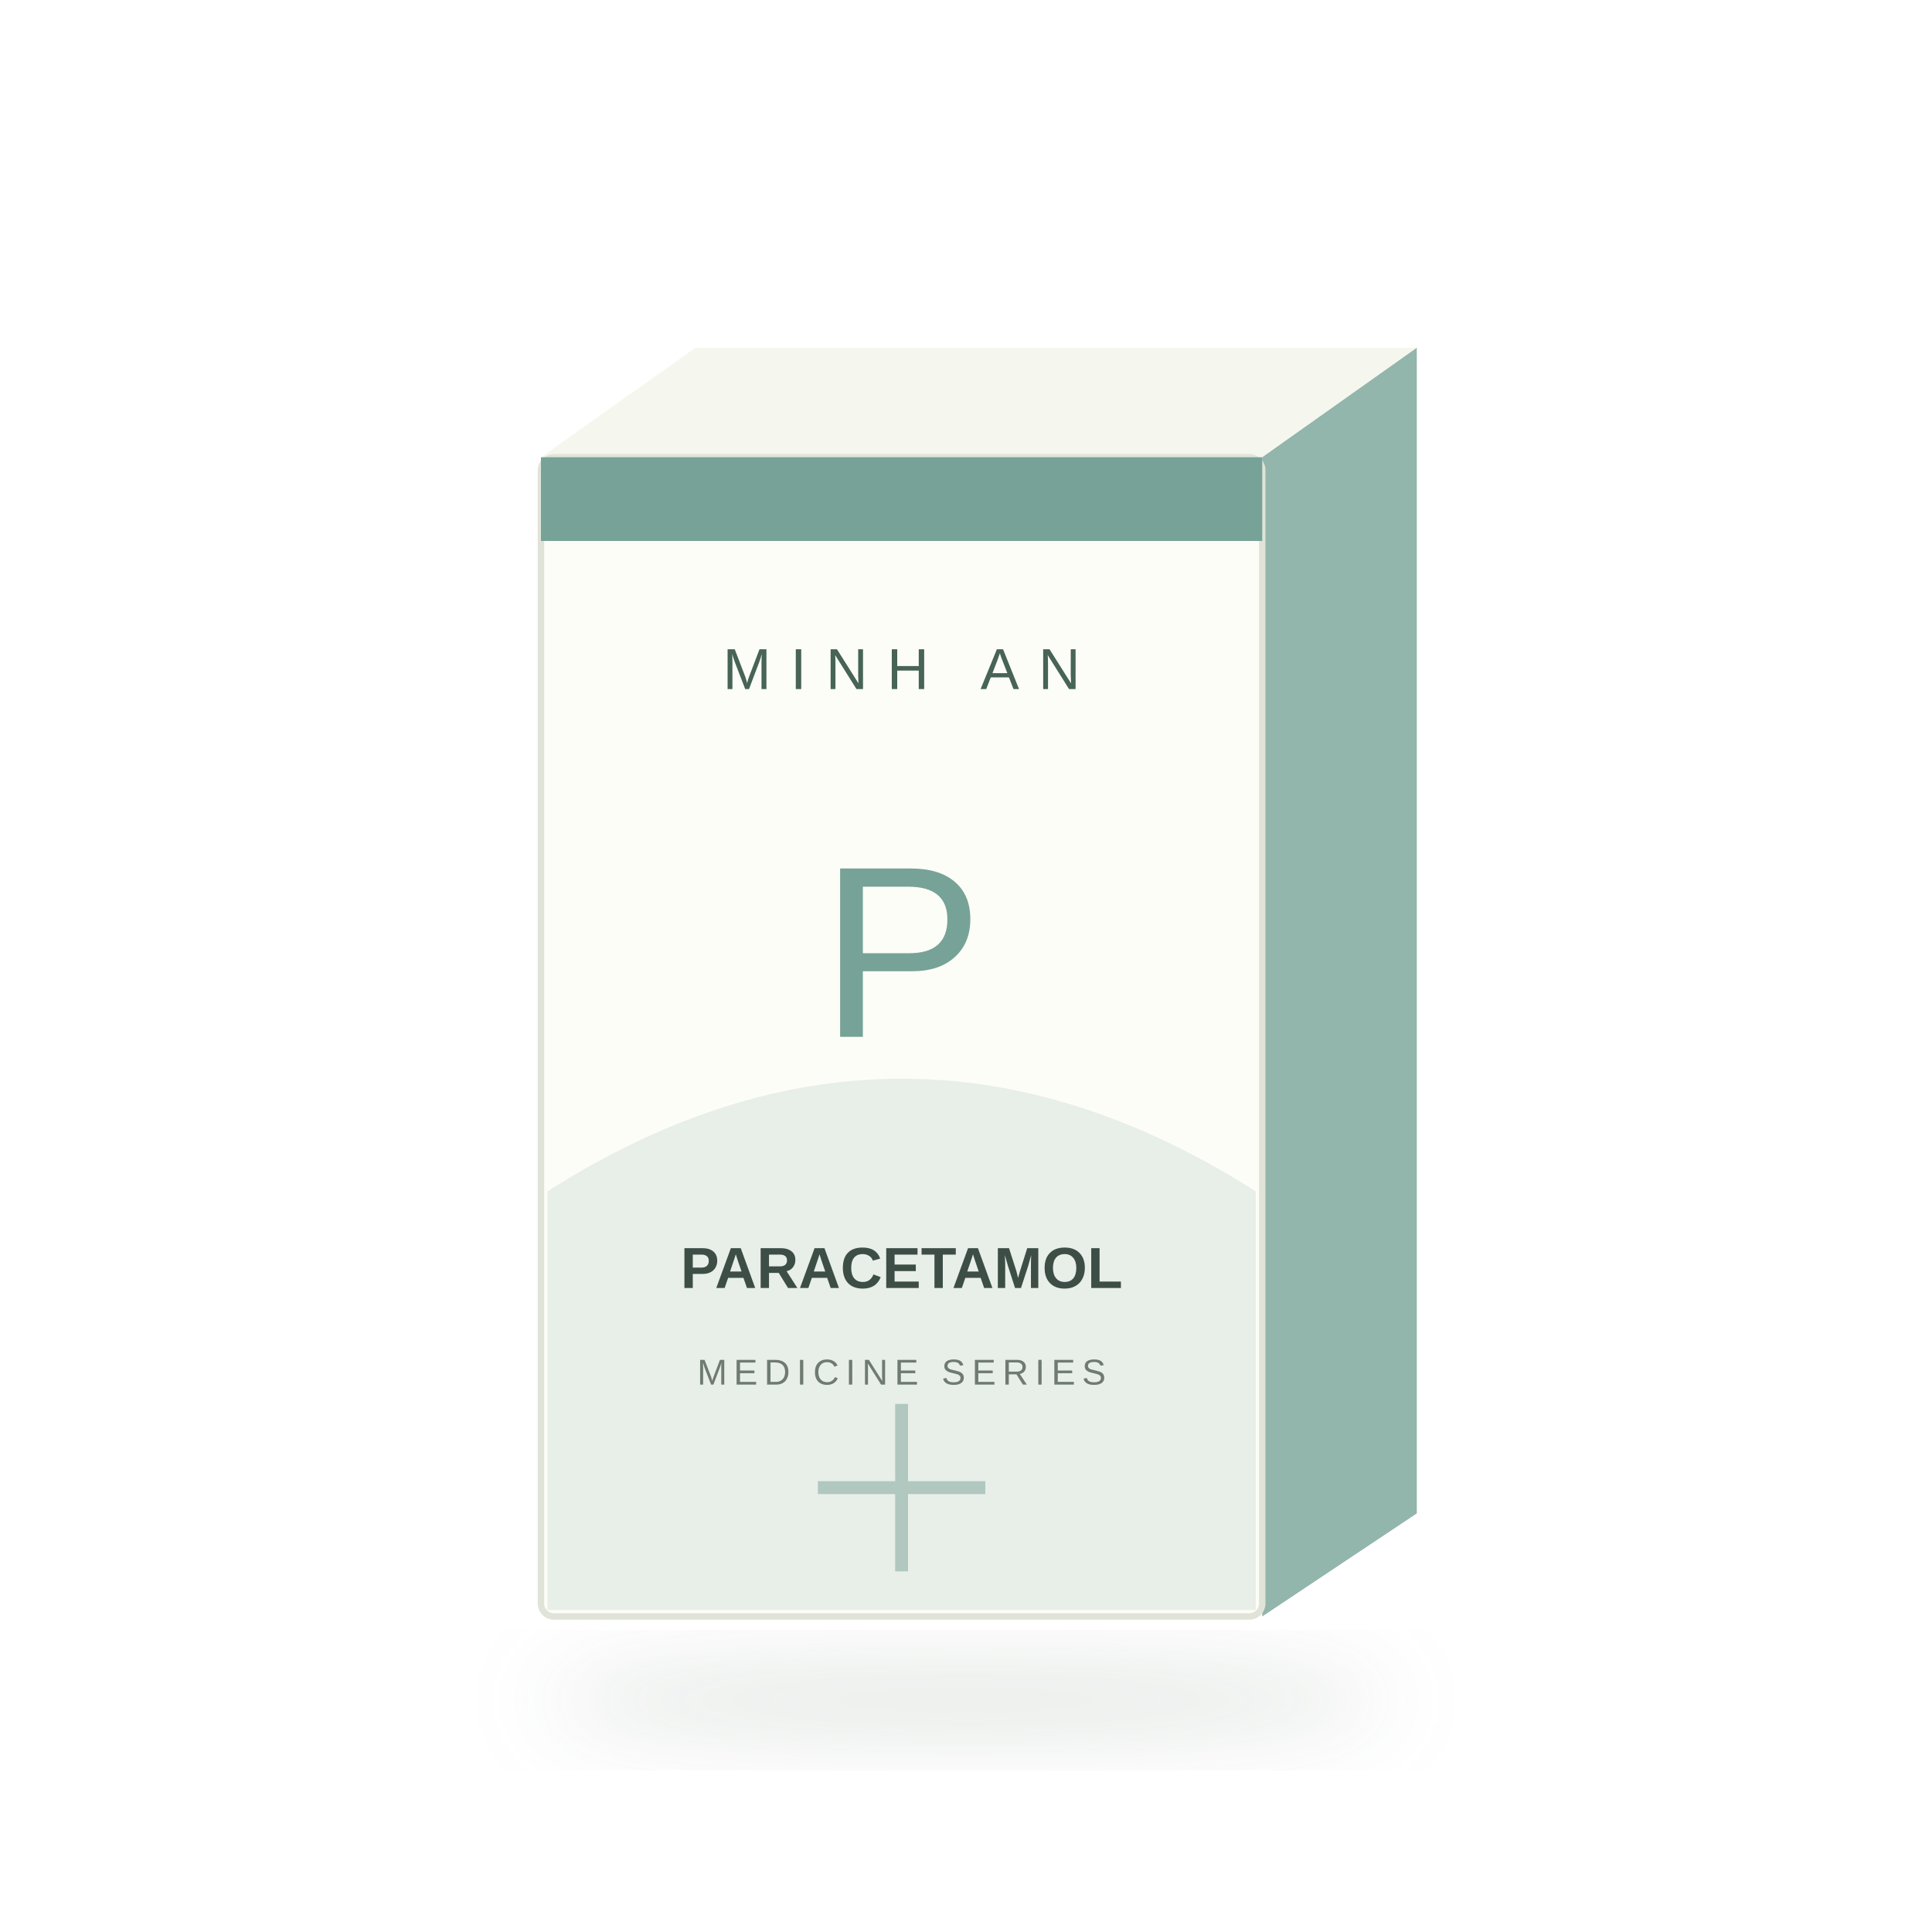
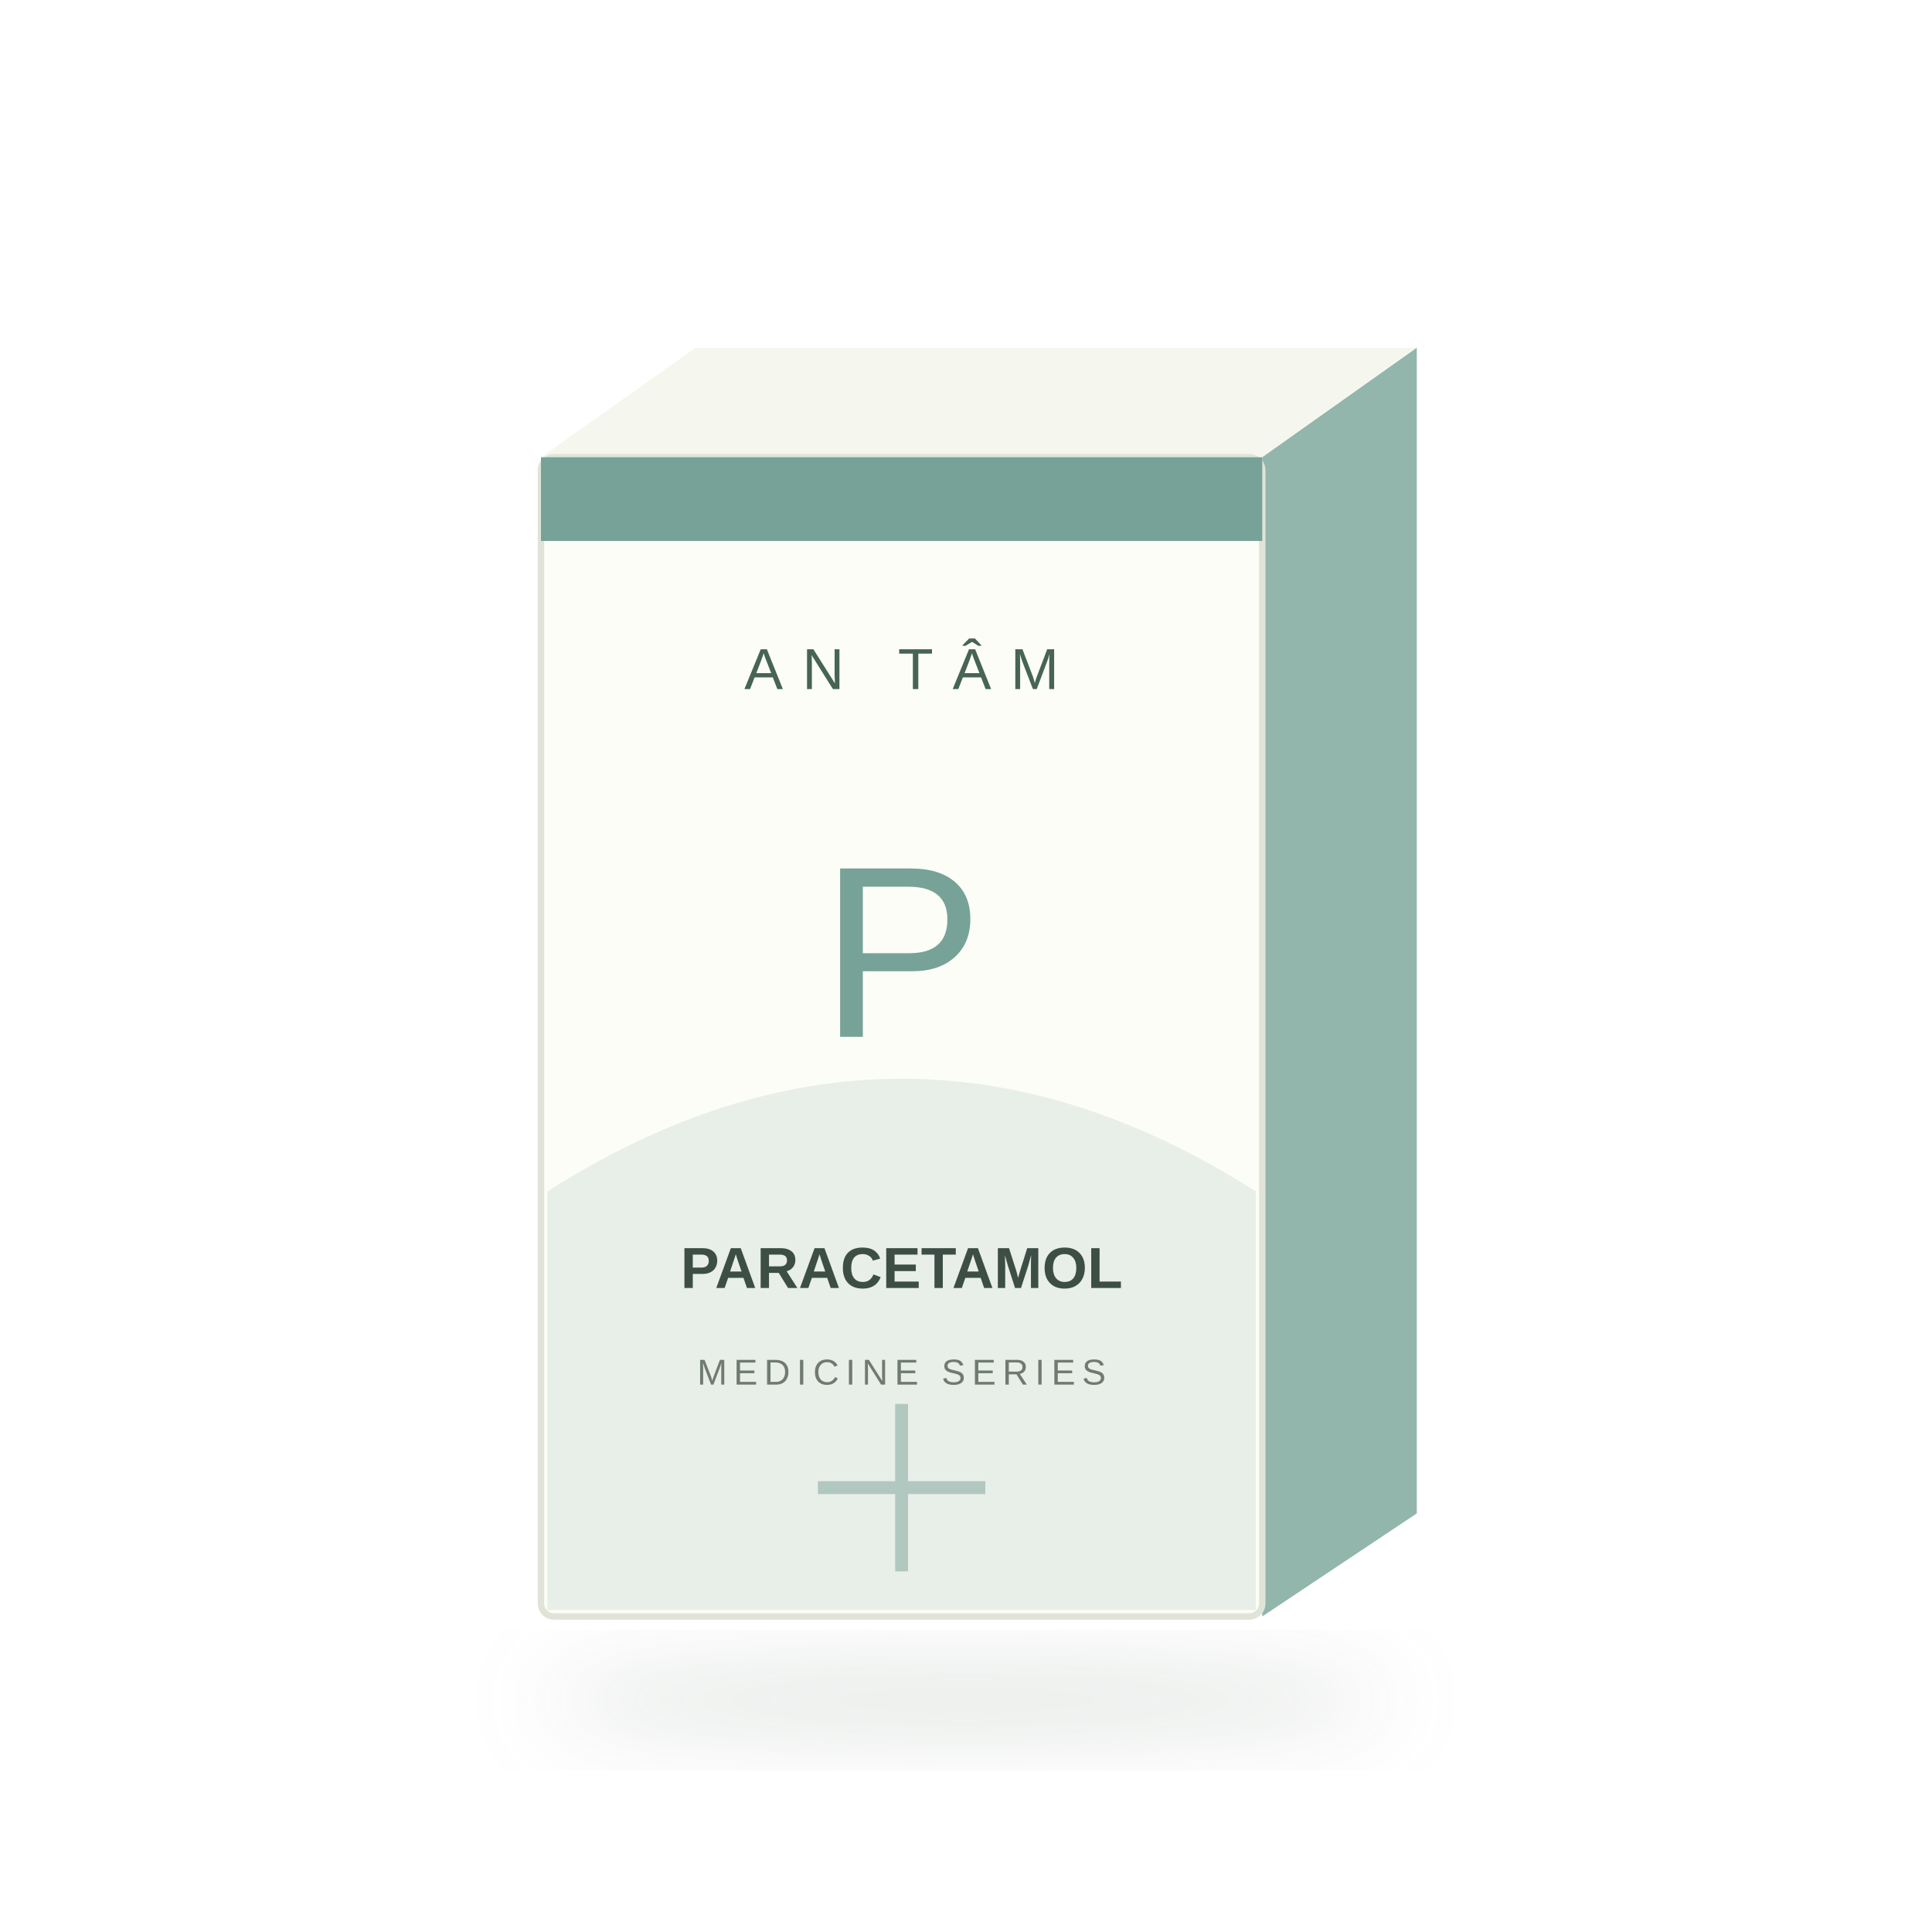
<svg xmlns="http://www.w3.org/2000/svg" width="300" height="300" viewBox="0 0 300 300">
  <defs>
    <linearGradient id="glass" x1="0" x2="1">
      <stop stop-color="#f2f0e5" />
      <stop offset=".45" stop-color="#fffef4" />
      <stop offset="1" stop-color="#e6e9dc" />
    </linearGradient>
    <filter id="shadow">
      <feGaussianBlur stdDeviation="7" />
    </filter>
  </defs>
  <ellipse cx="150" cy="264" rx="66" ry="9" fill="#536c58" opacity=".12" filter="url(#shadow)" />
  <g text-anchor="middle" font-family="Arial,sans-serif">
    <path d="M84 71l24-17h112l-24 17z" fill="#f5f7ee" />
    <path d="M196 71l24-17v181l-24 16z" fill="#77a297" opacity=".8" />
    <rect x="84" y="71" width="112" height="180" rx="2" fill="#fdfdf7" stroke="#e0e4d8" />
    <rect x="84" y="71" width="112" height="13" fill="#77a297" />
-     <text x="140" y="107" font-size="9" letter-spacing="3" fill="#476456">MINH AN</text>
+     <text x="140" y="107" font-size="9" letter-spacing="3" fill="#476456">AN TÂM</text>
    <text x="140" y="161" font-size="38" font-weight="500" fill="#77a297">P</text>
    <path d="M85 185q55-35 110 0v65H85z" fill="#77a297" opacity=".16" />
    <text x="140" y="200" font-size="9" font-weight="700" fill="#3d4e46">PARACETAMOL</text>
    <text x="140" y="215" font-size="5.6" letter-spacing="1" fill="#6f7b71">MEDICINE SERIES</text>
    <path d="M127 231h26m-13-13v26" stroke="#77a297" stroke-width="2" opacity=".5" />
  </g>
</svg>
